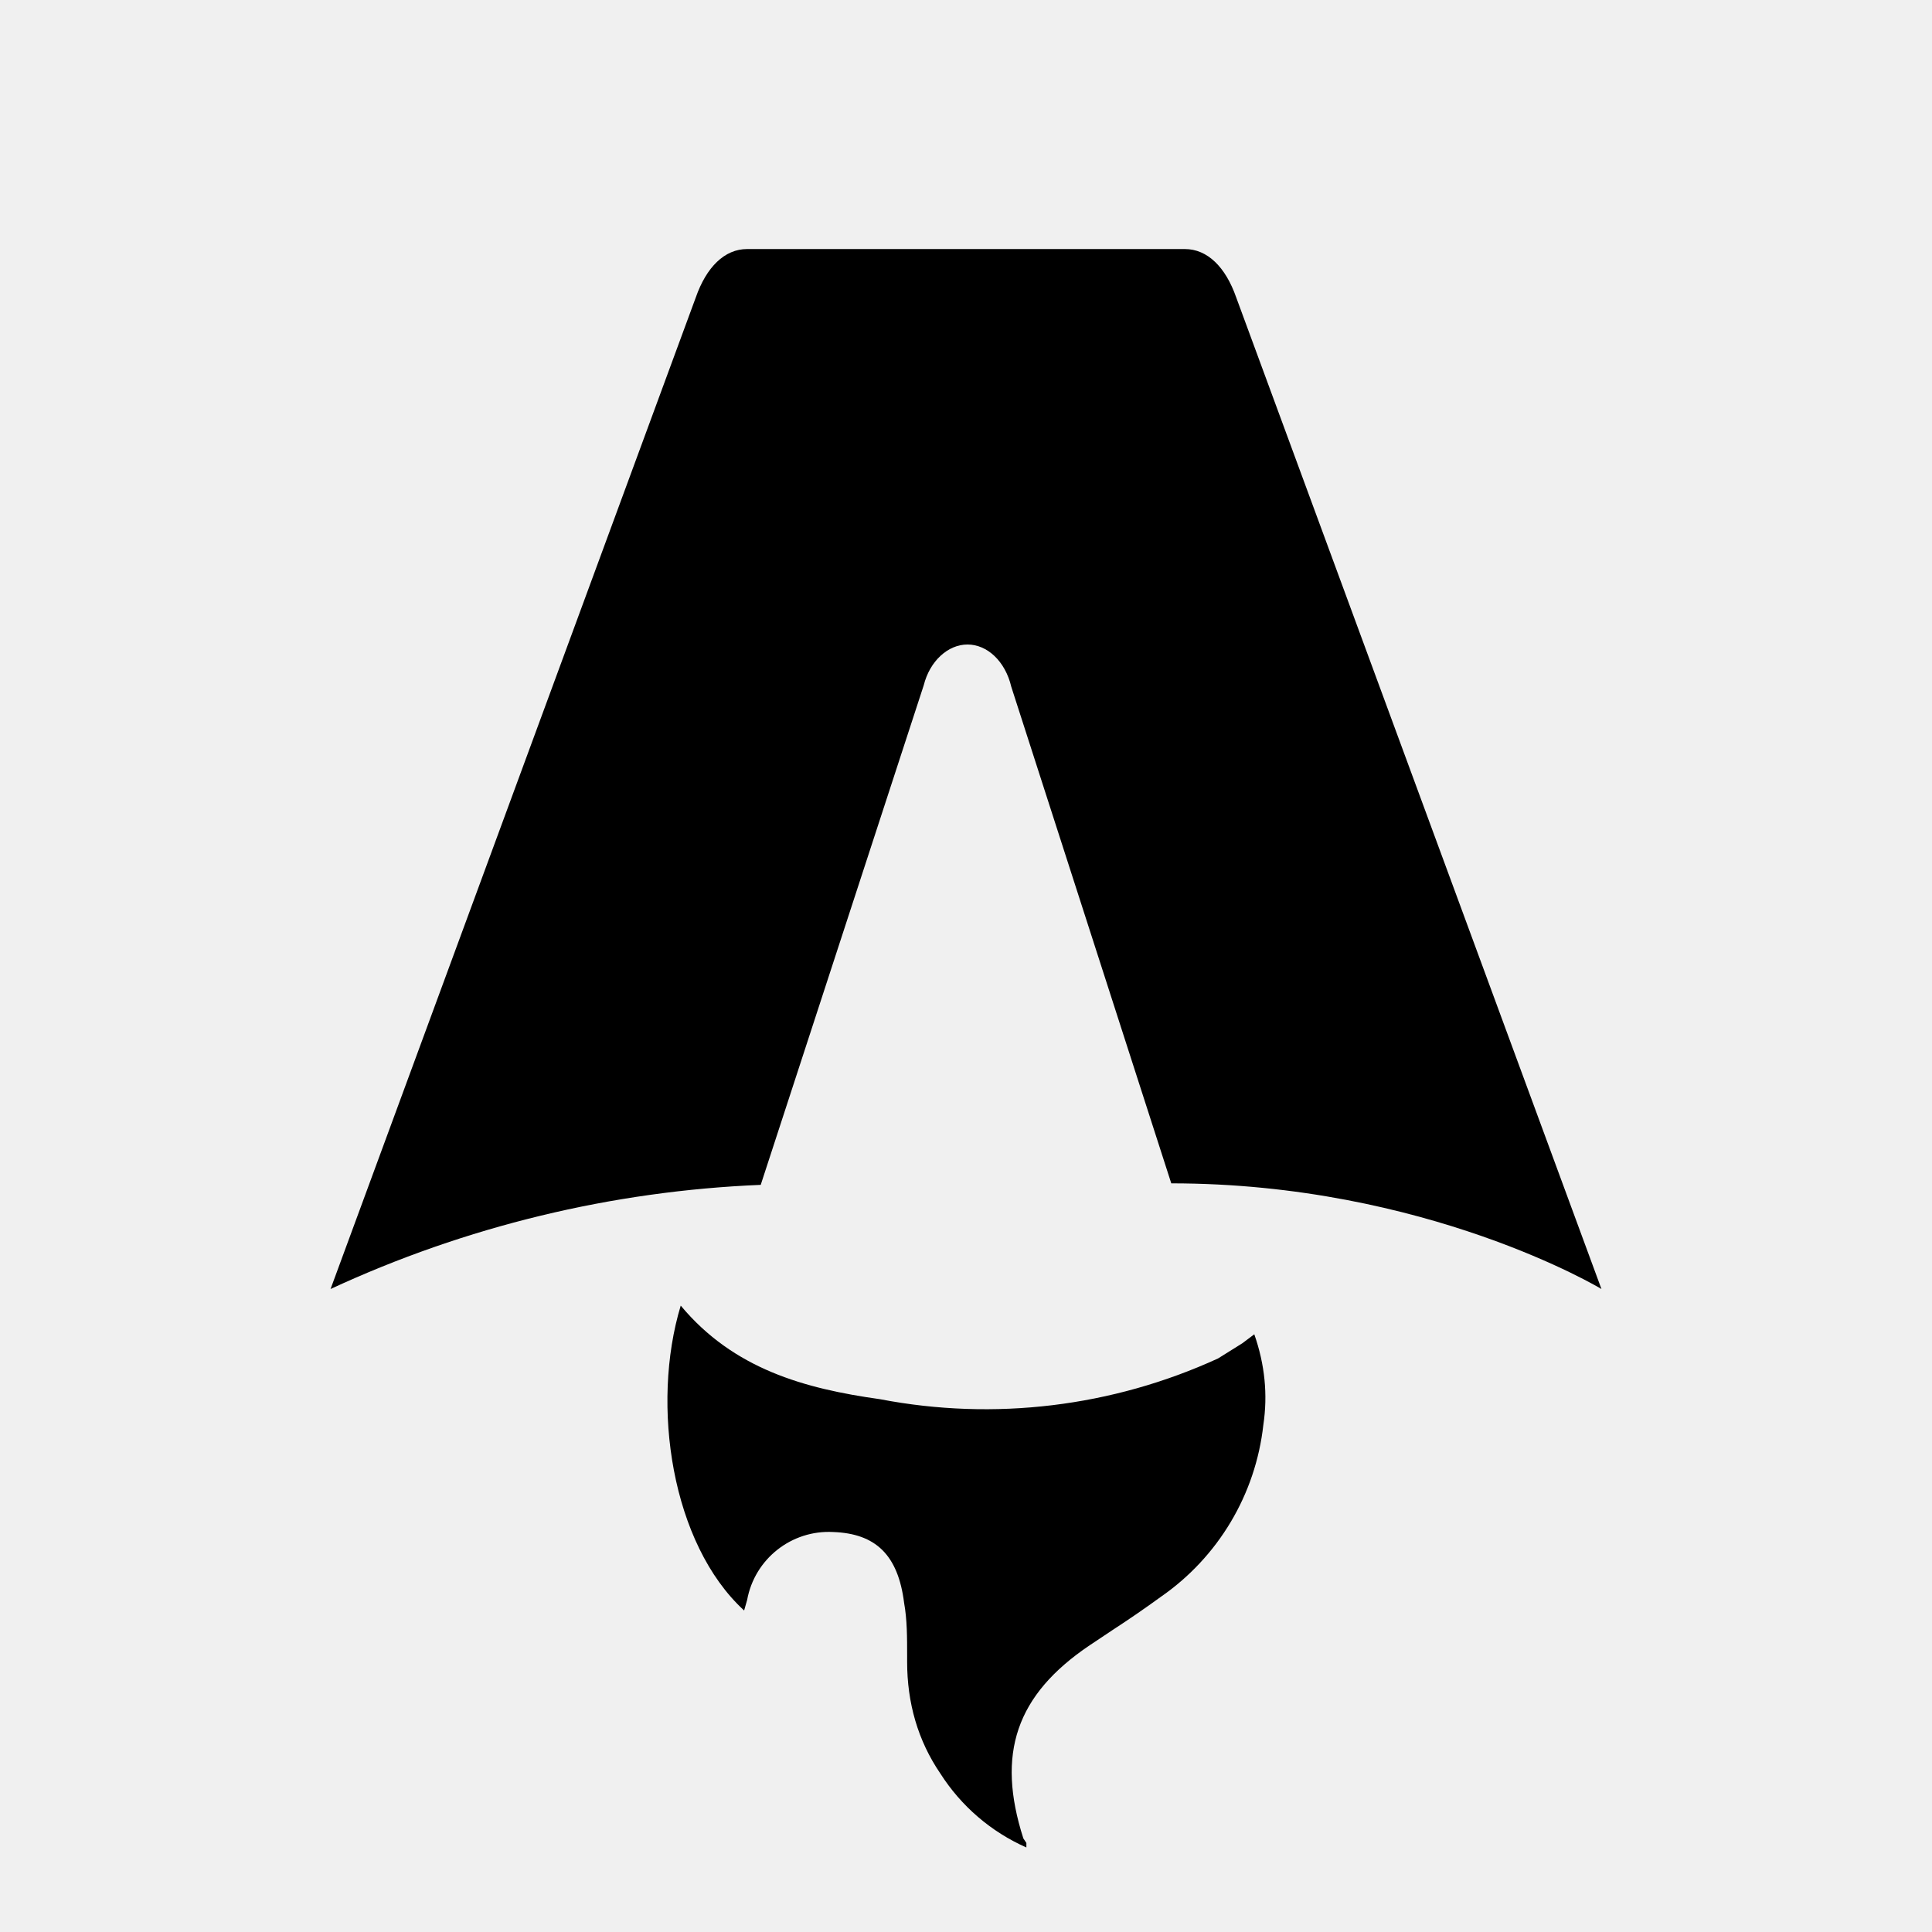
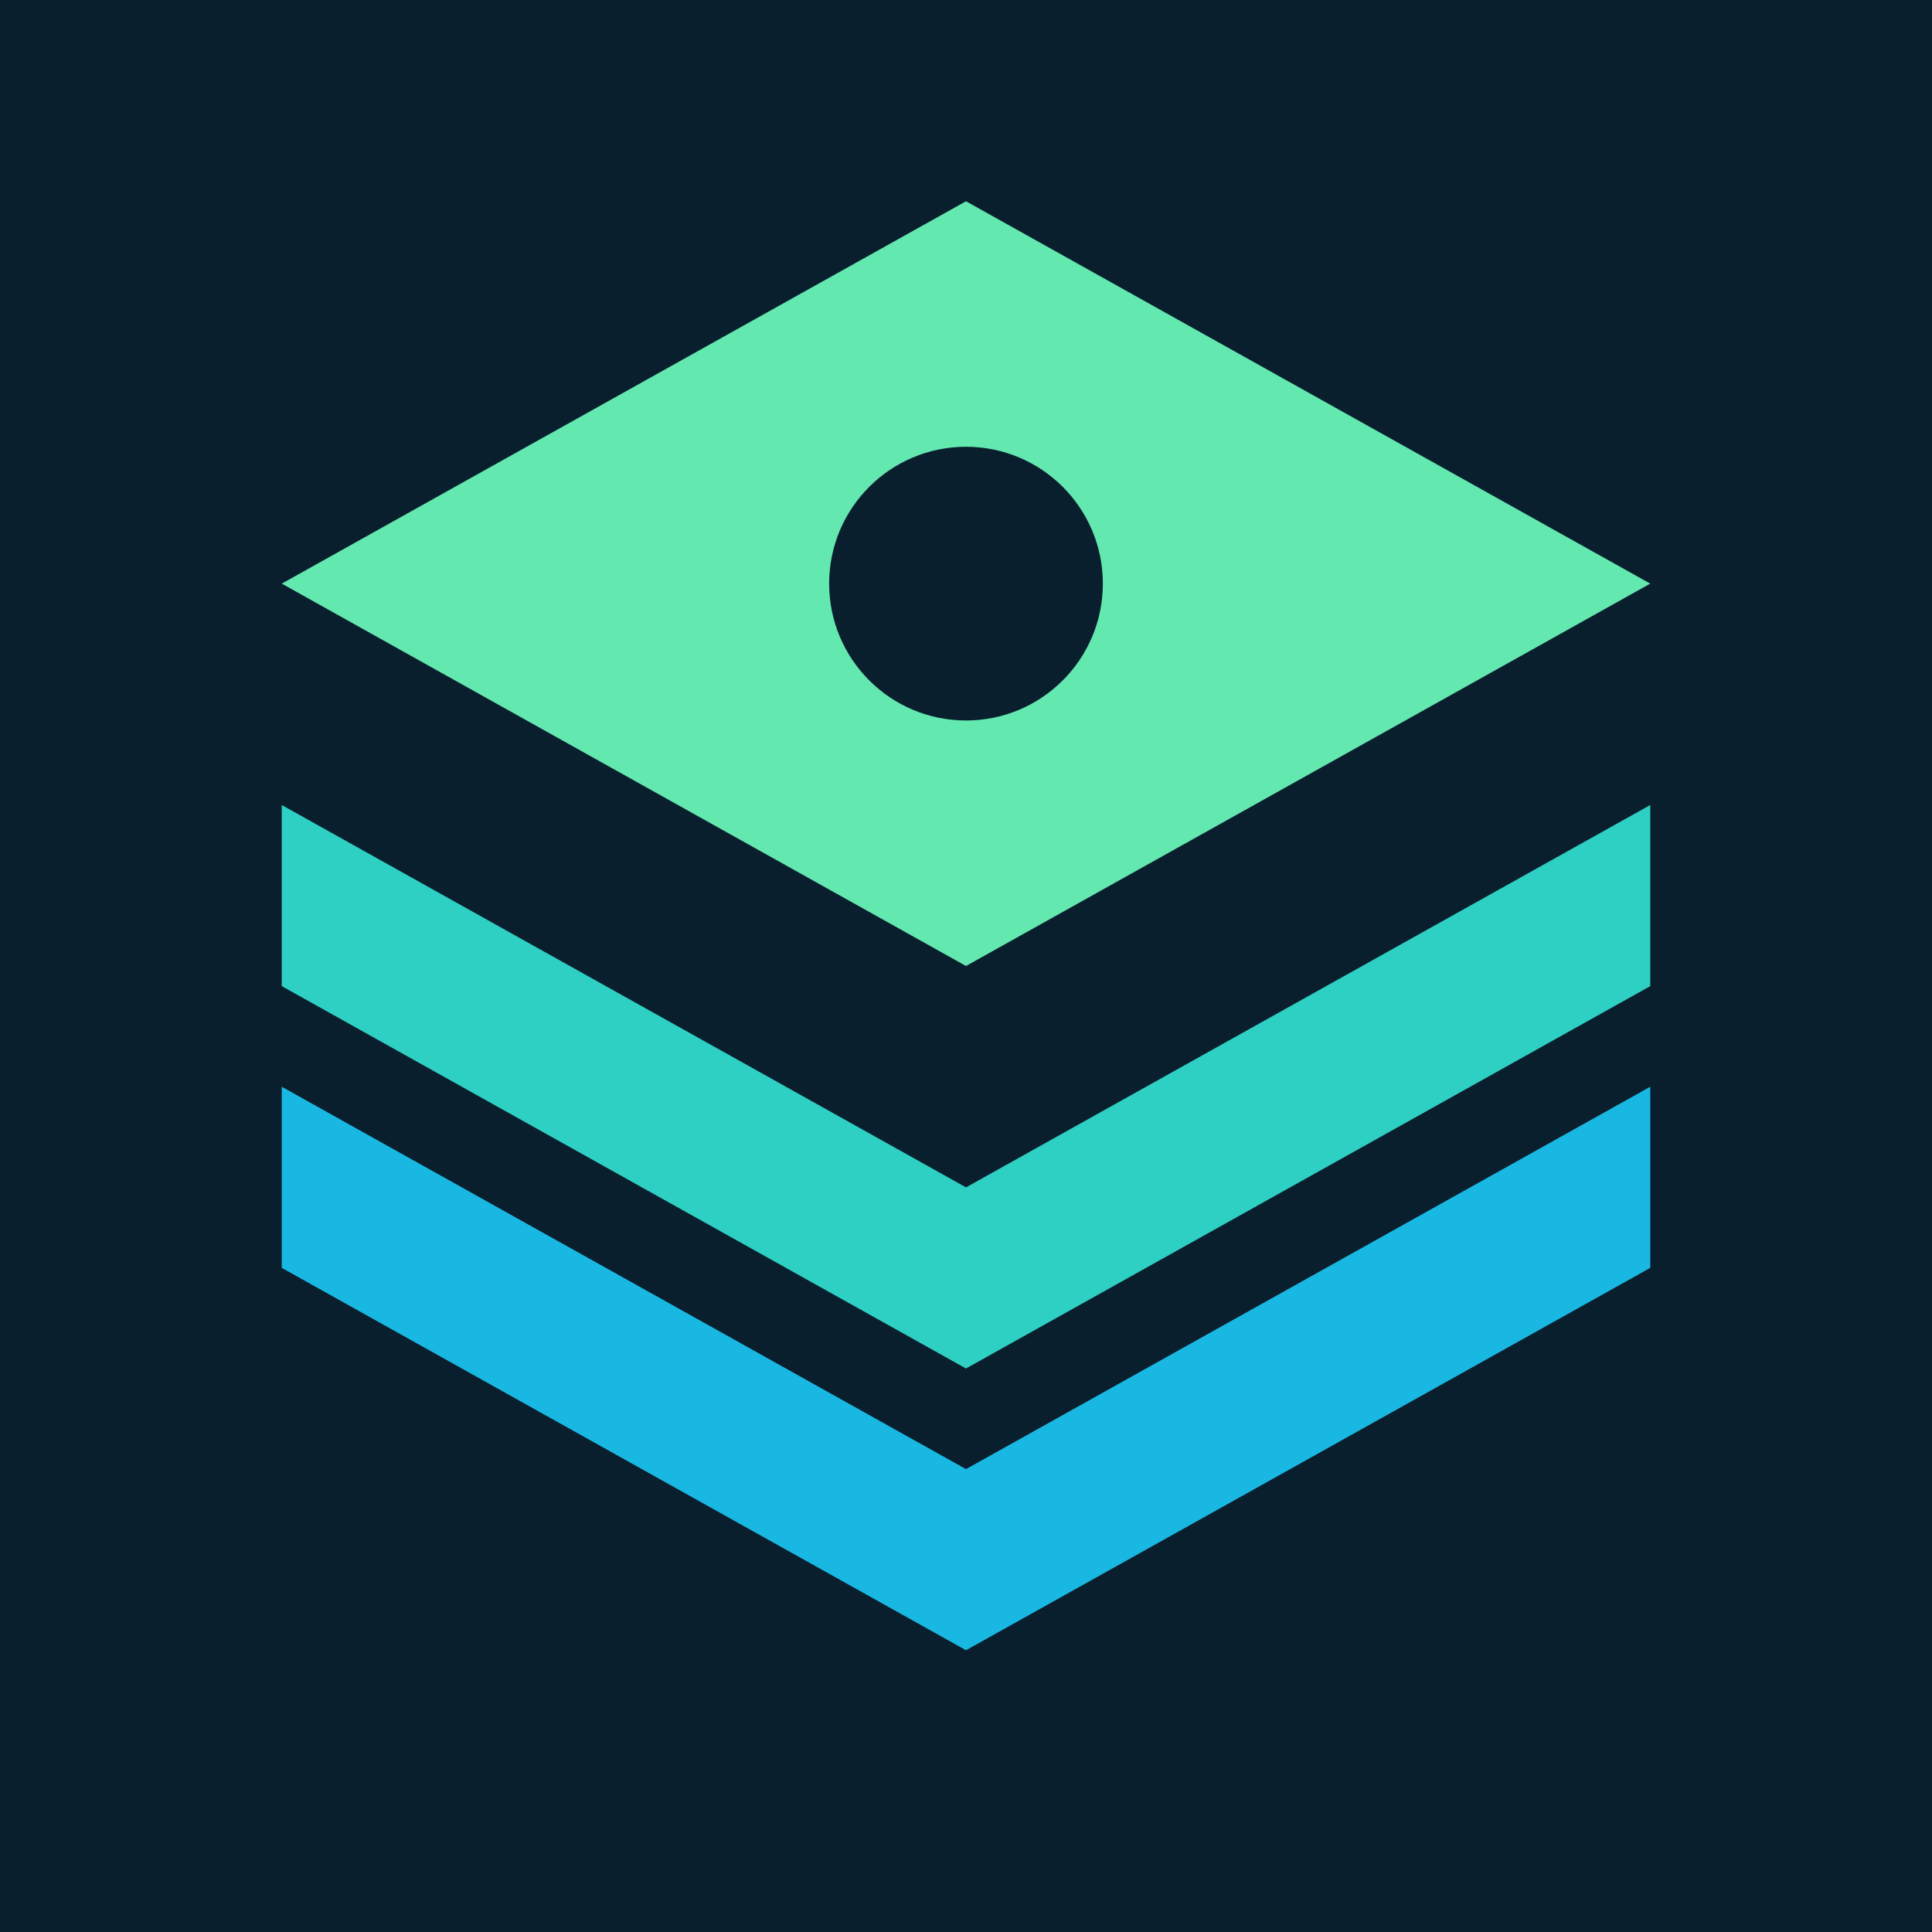
- <svg xmlns="http://www.w3.org/2000/svg" fill="none" viewBox="0 0 128 128">
-   <path d="M50.4 78.5a75.1 75.1 0 0 0-28.5 6.9l24.2-65.7c.7-2 1.9-3.2 3.4-3.2h29c1.5 0 2.7 1.2 3.4 3.2l24.2 65.7s-11.6-7-28.5-7L67 45.5c-.4-1.7-1.6-2.8-2.9-2.8-1.3 0-2.5 1.1-2.9 2.7L50.4 78.5Zm-1.1 28.2Zm-4.2-20.2c-2 6.6-.6 15.8 4.2 20.2a17.5 17.5 0 0 1 .2-.7 5.5 5.5 0 0 1 5.7-4.5c2.8.1 4.3 1.5 4.7 4.7.2 1.1.2 2.3.2 3.5v.4c0 2.7.7 5.2 2.2 7.4a13 13 0 0 0 5.7 4.9v-.3l-.2-.3c-1.8-5.6-.5-9.5 4.4-12.8l1.5-1a73 73 0 0 0 3.2-2.2 16 16 0 0 0 6.8-11.4c.3-2 .1-4-.6-6l-.8.6-1.6 1a37 37 0 0 1-22.4 2.7c-5-.7-9.7-2-13.2-6.2Z" />
-   <style>
-         path { fill: #000; }
-         @media (prefers-color-scheme: dark) {
-             path { fill: #FFF; }
-         }
-     </style>
+ <svg xmlns="http://www.w3.org/2000/svg" viewBox="0 0 48 48">
+   <rect width="48" height="48" fill="#0A1F2E" />
+   <path d="M7 27 L24 36.5 L41 27 L41 31.5 L24 41 L7 31.5 Z" fill="#19B8E2" />
+   <path d="M7 20 L24 29.5 L41 20 L41 24.5 L24 34 L7 24.5 Z" fill="#2ED0C3" />
+   <path d="M24 5 L41 14.5 L24 24 L7 14.5 Z" fill="#63E8B0" />
+   <circle cx="24" cy="14.5" r="3.4" fill="#0A1F2E" />
</svg>
